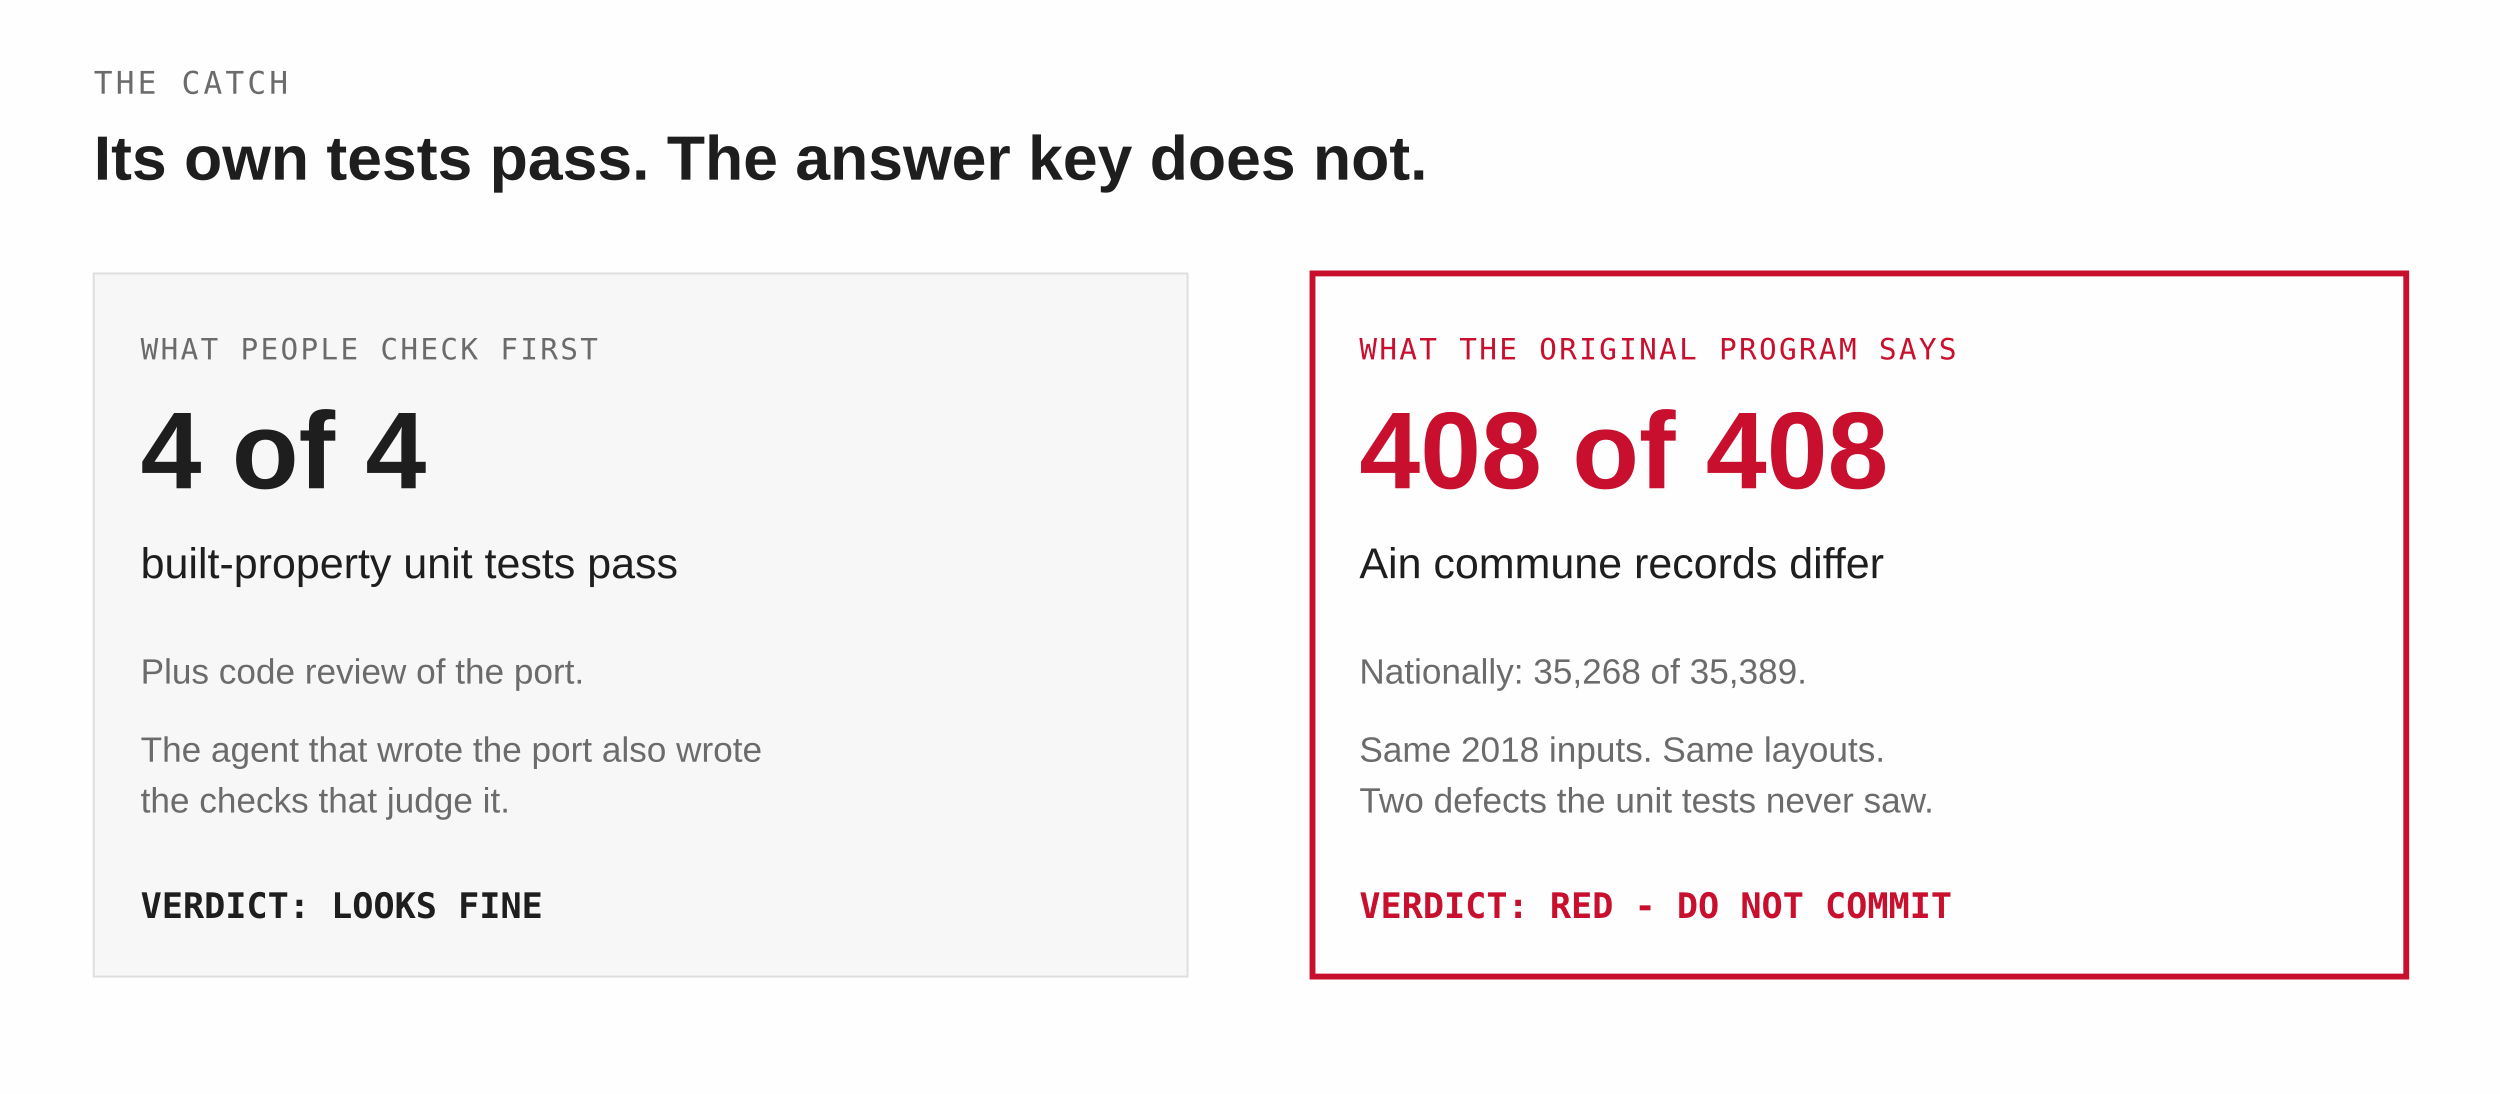
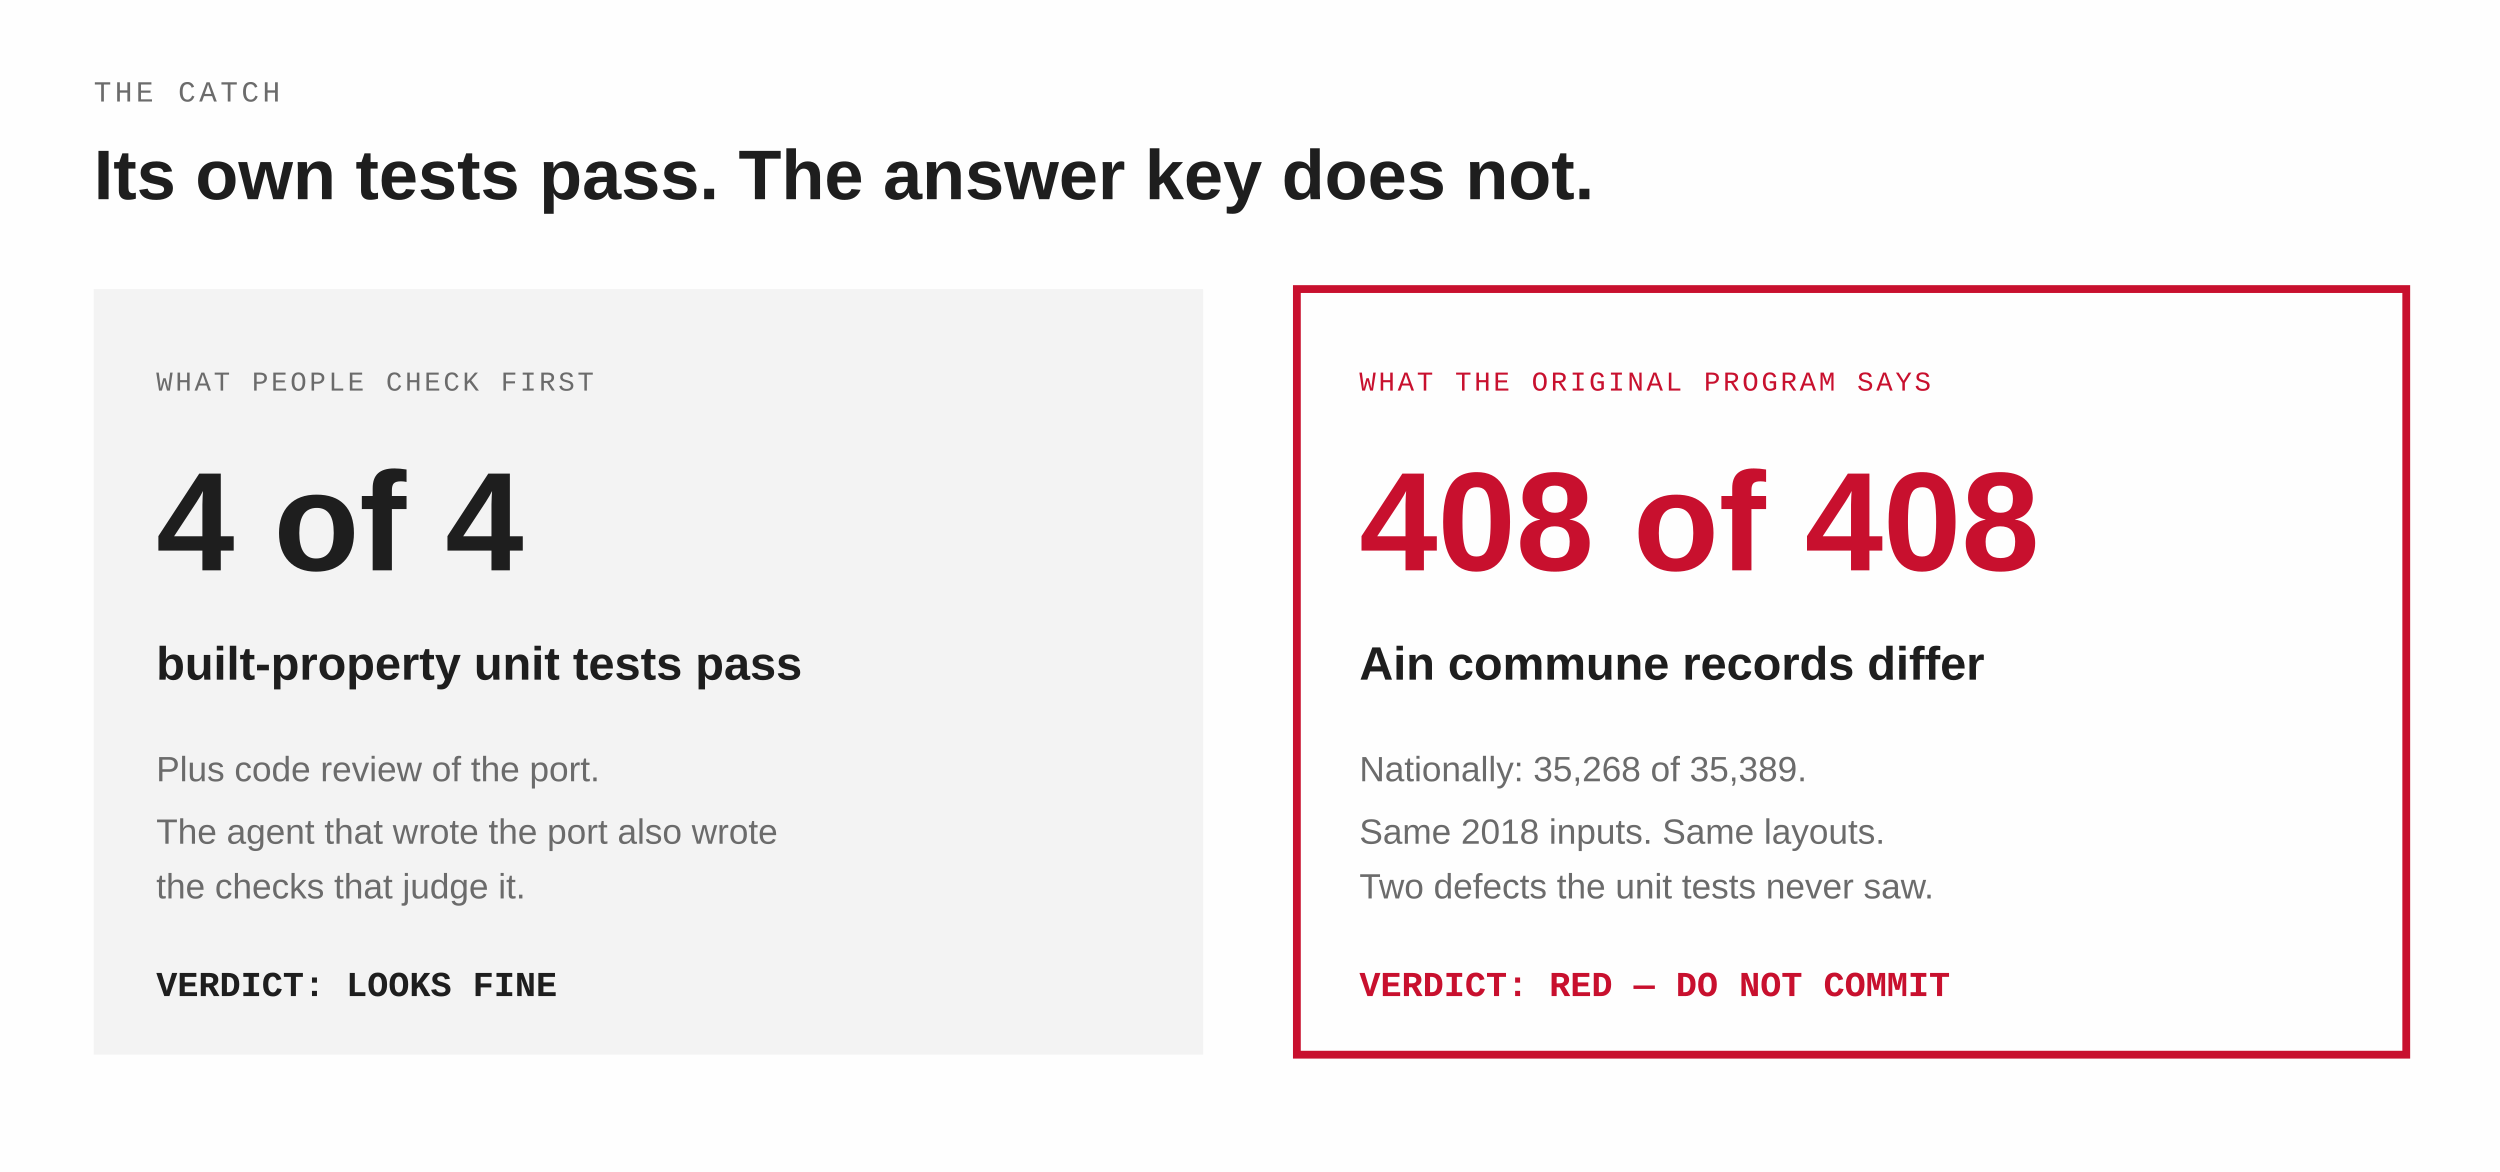
- <svg xmlns="http://www.w3.org/2000/svg" width="1280" height="560" viewBox="0 0 1280 560" role="img" aria-labelledby="t d">
-   <rect width="1280" height="560" fill="#FEFEFE" />
-   <text x="48" y="48" font-family="Consolas, monospace" font-size="16" letter-spacing="0.1em" fill="#6B6B6B">THE CATCH</text>
-   <text x="48" y="92" font-family="Arial, Helvetica, sans-serif" font-size="32" font-weight="600" fill="#1E1E1E">Its own tests pass. The answer key does not.</text>
-   <rect x="48" y="140" width="560" height="360" fill="#F7F7F7" stroke="#DEDEDE" stroke-width="1" />
-   <text x="72" y="184" font-family="Consolas, monospace" font-size="15" letter-spacing="0.08em" fill="#6B6B6B">WHAT PEOPLE CHECK FIRST</text>
-   <text x="72" y="250" font-family="Arial, Helvetica, sans-serif" font-size="56" font-weight="600" fill="#1E1E1E">4 of 4</text>
-   <text x="72" y="296" font-family="Arial, Helvetica, sans-serif" font-size="22" fill="#1E1E1E">built-property unit tests pass</text>
-   <text x="72" y="350" font-family="Arial, Helvetica, sans-serif" font-size="18" fill="#6B6B6B">Plus code review of the port.</text>
-   <text x="72" y="390" font-family="Arial, Helvetica, sans-serif" font-size="18" fill="#6B6B6B">The agent that wrote the port also wrote</text>
-   <text x="72" y="416" font-family="Arial, Helvetica, sans-serif" font-size="18" fill="#6B6B6B">the checks that judge it.</text>
-   <text x="72" y="470" font-family="Consolas, monospace" font-size="18" font-weight="600" fill="#1E1E1E">VERDICT: LOOKS FINE</text>
-   <rect x="672" y="140" width="560" height="360" fill="#FEFEFE" stroke="#C8102E" stroke-width="3" />
-   <text x="696" y="184" font-family="Consolas, monospace" font-size="15" letter-spacing="0.08em" fill="#C8102E">WHAT THE ORIGINAL PROGRAM SAYS</text>
-   <text x="696" y="250" font-family="Arial, Helvetica, sans-serif" font-size="56" font-weight="600" fill="#C8102E">408 of 408</text>
-   <text x="696" y="296" font-family="Arial, Helvetica, sans-serif" font-size="22" fill="#1E1E1E">Ain commune records differ</text>
-   <text x="696" y="350" font-family="Arial, Helvetica, sans-serif" font-size="18" fill="#6B6B6B">Nationally: 35,268 of 35,389.</text>
-   <text x="696" y="390" font-family="Arial, Helvetica, sans-serif" font-size="18" fill="#6B6B6B">Same 2018 inputs. Same layouts.</text>
-   <text x="696" y="416" font-family="Arial, Helvetica, sans-serif" font-size="18" fill="#6B6B6B">Two defects the unit tests never saw.</text>
-   <text x="696" y="470" font-family="Consolas, monospace" font-size="18" font-weight="600" fill="#C8102E">VERDICT: RED - DO NOT COMMIT</text>
+ <svg xmlns="http://www.w3.org/2000/svg" width="1280" height="600" viewBox="0 0 1280 600" role="img" aria-labelledby="t d">
+   <rect width="1280" height="600" fill="#FEFEFE" />
+   <text x="48" y="52" font-family="Consolas, 'Courier New', monospace" font-size="15" letter-spacing="0.12em" fill="#6B6B6B">THE CATCH</text>
+   <text x="48" y="102" font-family="Arial, Helvetica, sans-serif" font-size="36" font-weight="700" fill="#1E1E1E">Its own tests pass. The answer key does not.</text>
+   <rect x="48" y="148" width="568" height="392" fill="#F3F3F3" />
+   <text x="80" y="200" font-family="Consolas, 'Courier New', monospace" font-size="14" letter-spacing="0.1em" fill="#6B6B6B">WHAT PEOPLE CHECK FIRST</text>
+   <text x="80" y="292" font-family="Arial, Helvetica, sans-serif" font-size="72" font-weight="700" fill="#1E1E1E">4 of 4</text>
+   <text x="80" y="348" font-family="Arial, Helvetica, sans-serif" font-size="24" font-weight="600" fill="#1E1E1E">built-property unit tests pass</text>
+   <text x="80" y="400" font-family="Arial, Helvetica, sans-serif" font-size="18" fill="#6B6B6B">Plus code review of the port.</text>
+   <text x="80" y="432" font-family="Arial, Helvetica, sans-serif" font-size="18" fill="#6B6B6B">The agent that wrote the port also wrote</text>
+   <text x="80" y="460" font-family="Arial, Helvetica, sans-serif" font-size="18" fill="#6B6B6B">the checks that judge it.</text>
+   <text x="80" y="510" font-family="Consolas, 'Courier New', monospace" font-size="18" font-weight="700" fill="#1E1E1E">VERDICT: LOOKS FINE</text>
+   <rect x="664" y="148" width="568" height="392" fill="#FEFEFE" stroke="#C8102E" stroke-width="4" />
+   <text x="696" y="200" font-family="Consolas, 'Courier New', monospace" font-size="14" letter-spacing="0.1em" fill="#C8102E">WHAT THE ORIGINAL PROGRAM SAYS</text>
+   <text x="696" y="292" font-family="Arial, Helvetica, sans-serif" font-size="72" font-weight="700" fill="#C8102E">408 of 408</text>
+   <text x="696" y="348" font-family="Arial, Helvetica, sans-serif" font-size="24" font-weight="600" fill="#1E1E1E">Ain commune records differ</text>
+   <text x="696" y="400" font-family="Arial, Helvetica, sans-serif" font-size="18" fill="#6B6B6B">Nationally: 35,268 of 35,389.</text>
+   <text x="696" y="432" font-family="Arial, Helvetica, sans-serif" font-size="18" fill="#6B6B6B">Same 2018 inputs. Same layouts.</text>
+   <text x="696" y="460" font-family="Arial, Helvetica, sans-serif" font-size="18" fill="#6B6B6B">Two defects the unit tests never saw.</text>
+   <text x="696" y="510" font-family="Consolas, 'Courier New', monospace" font-size="18" font-weight="700" fill="#C8102E">VERDICT: RED — DO NOT COMMIT</text>
</svg>
